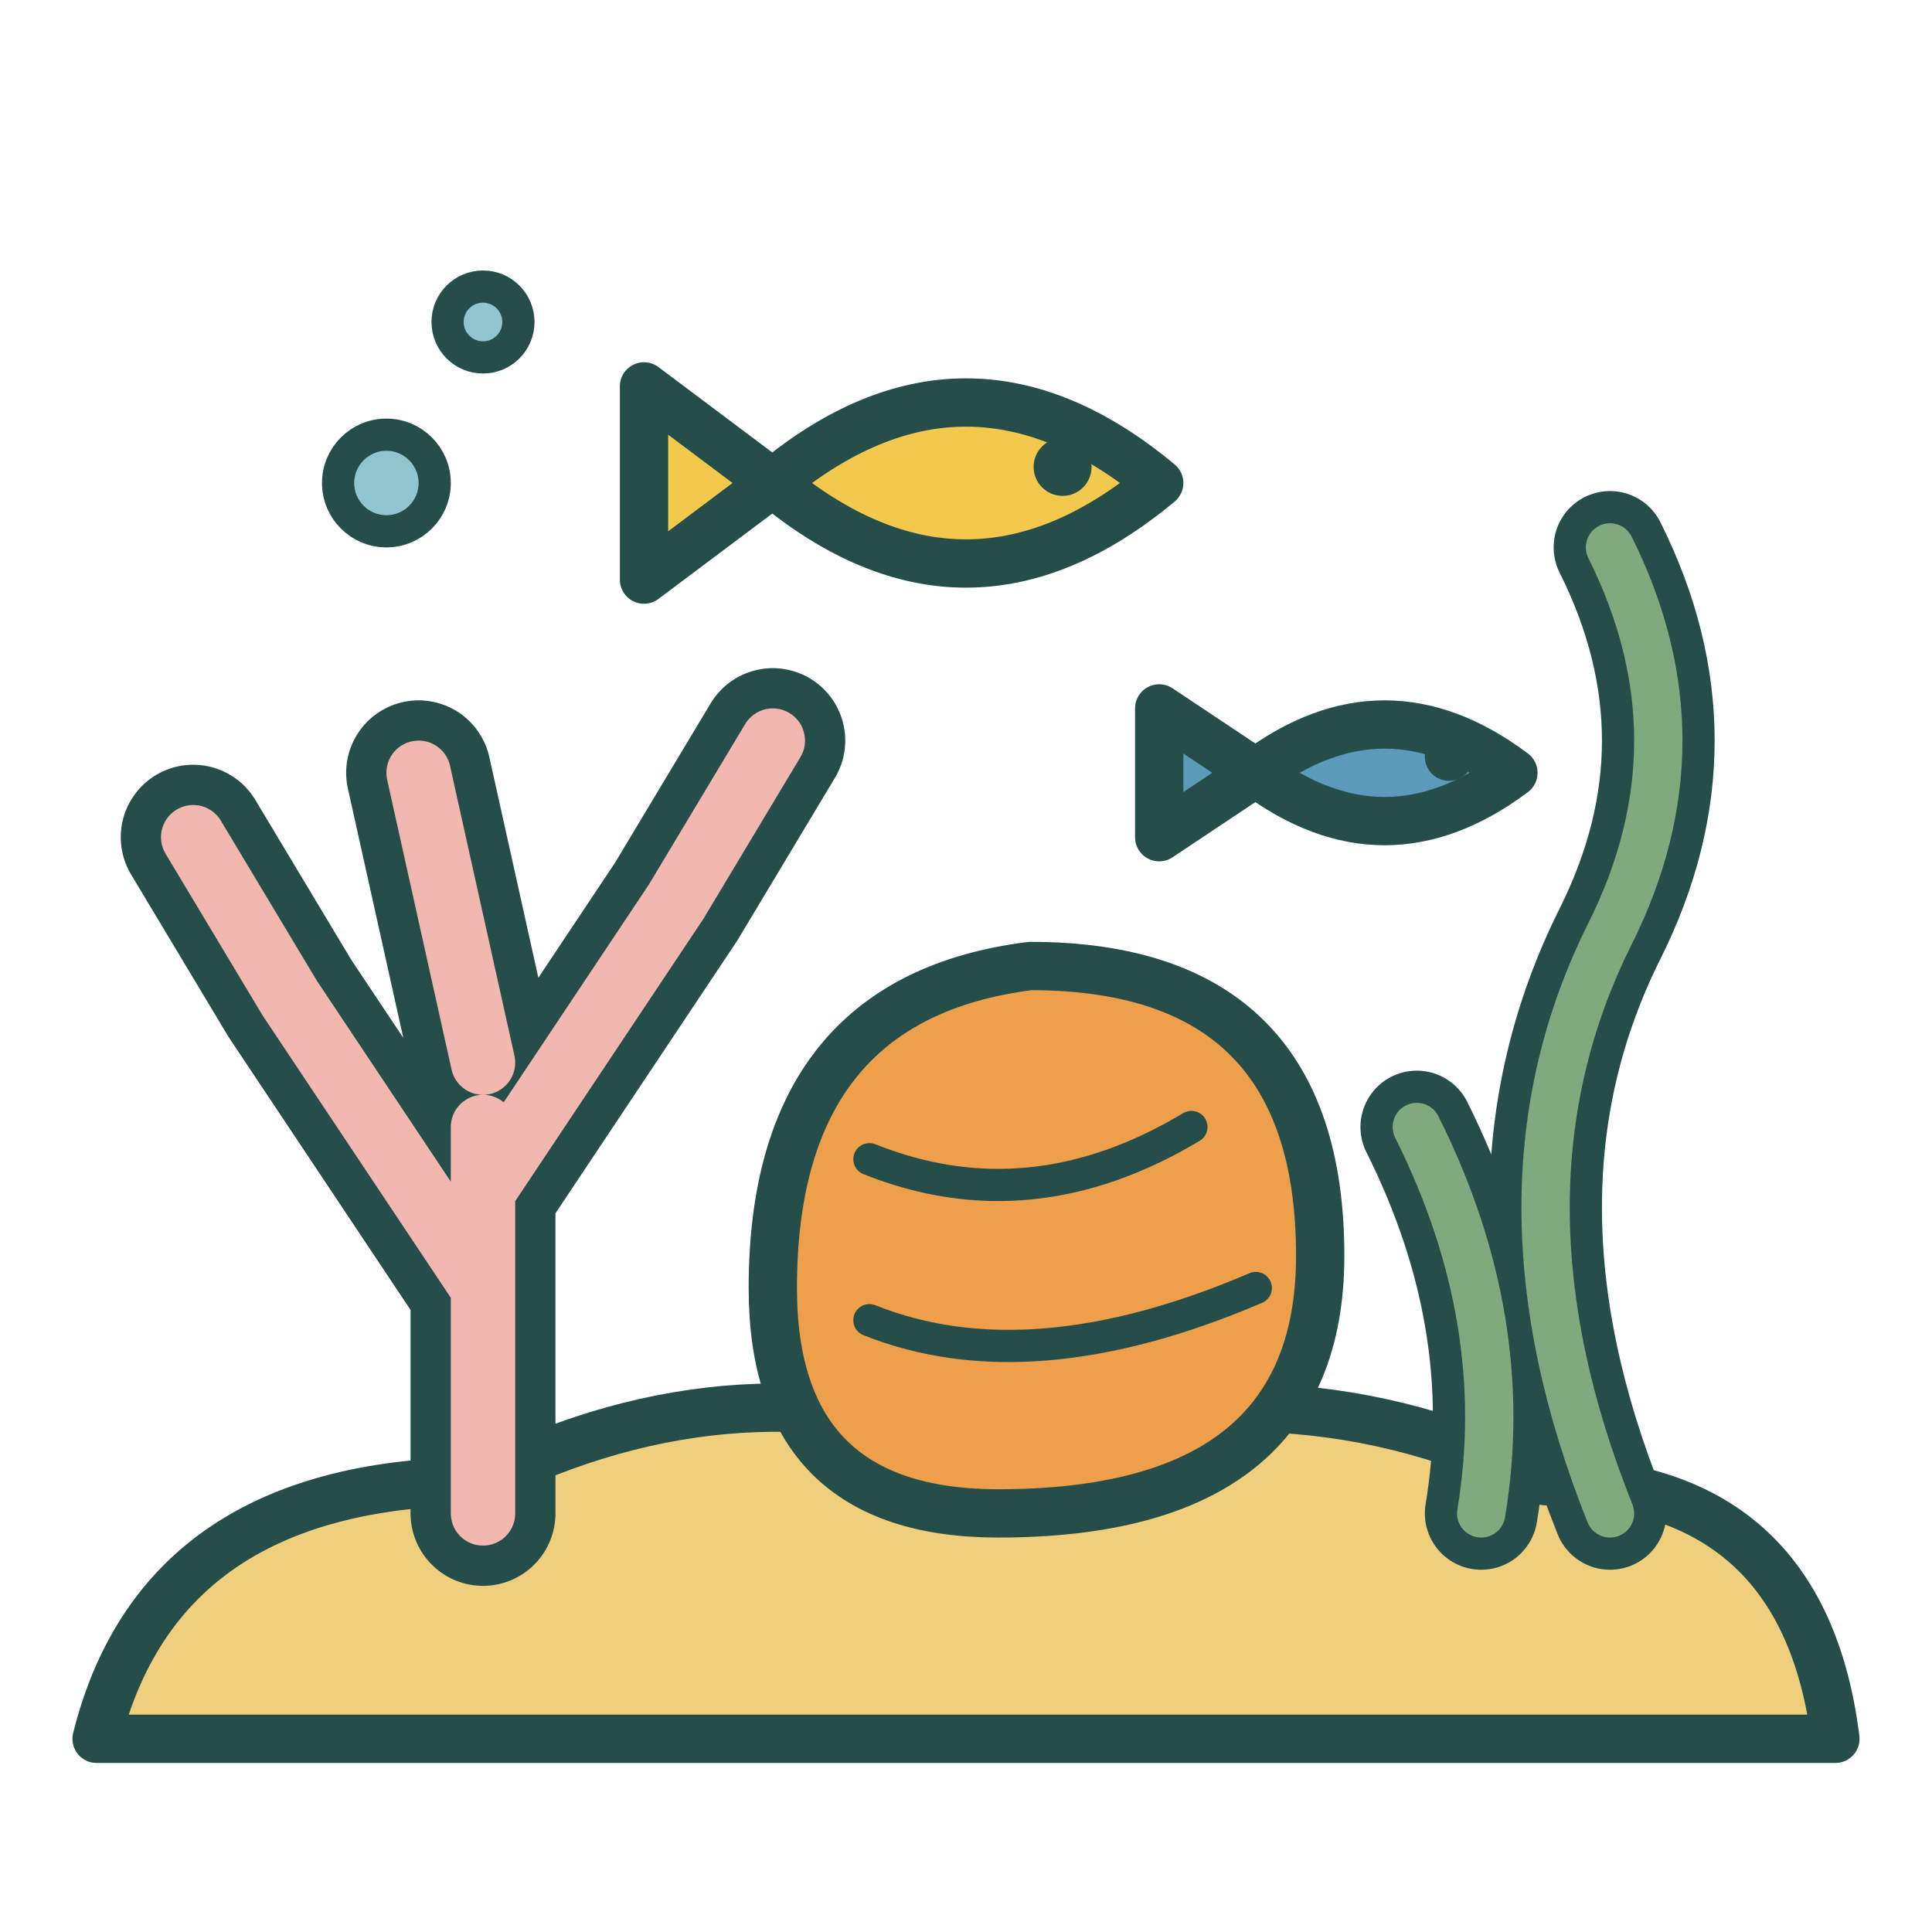
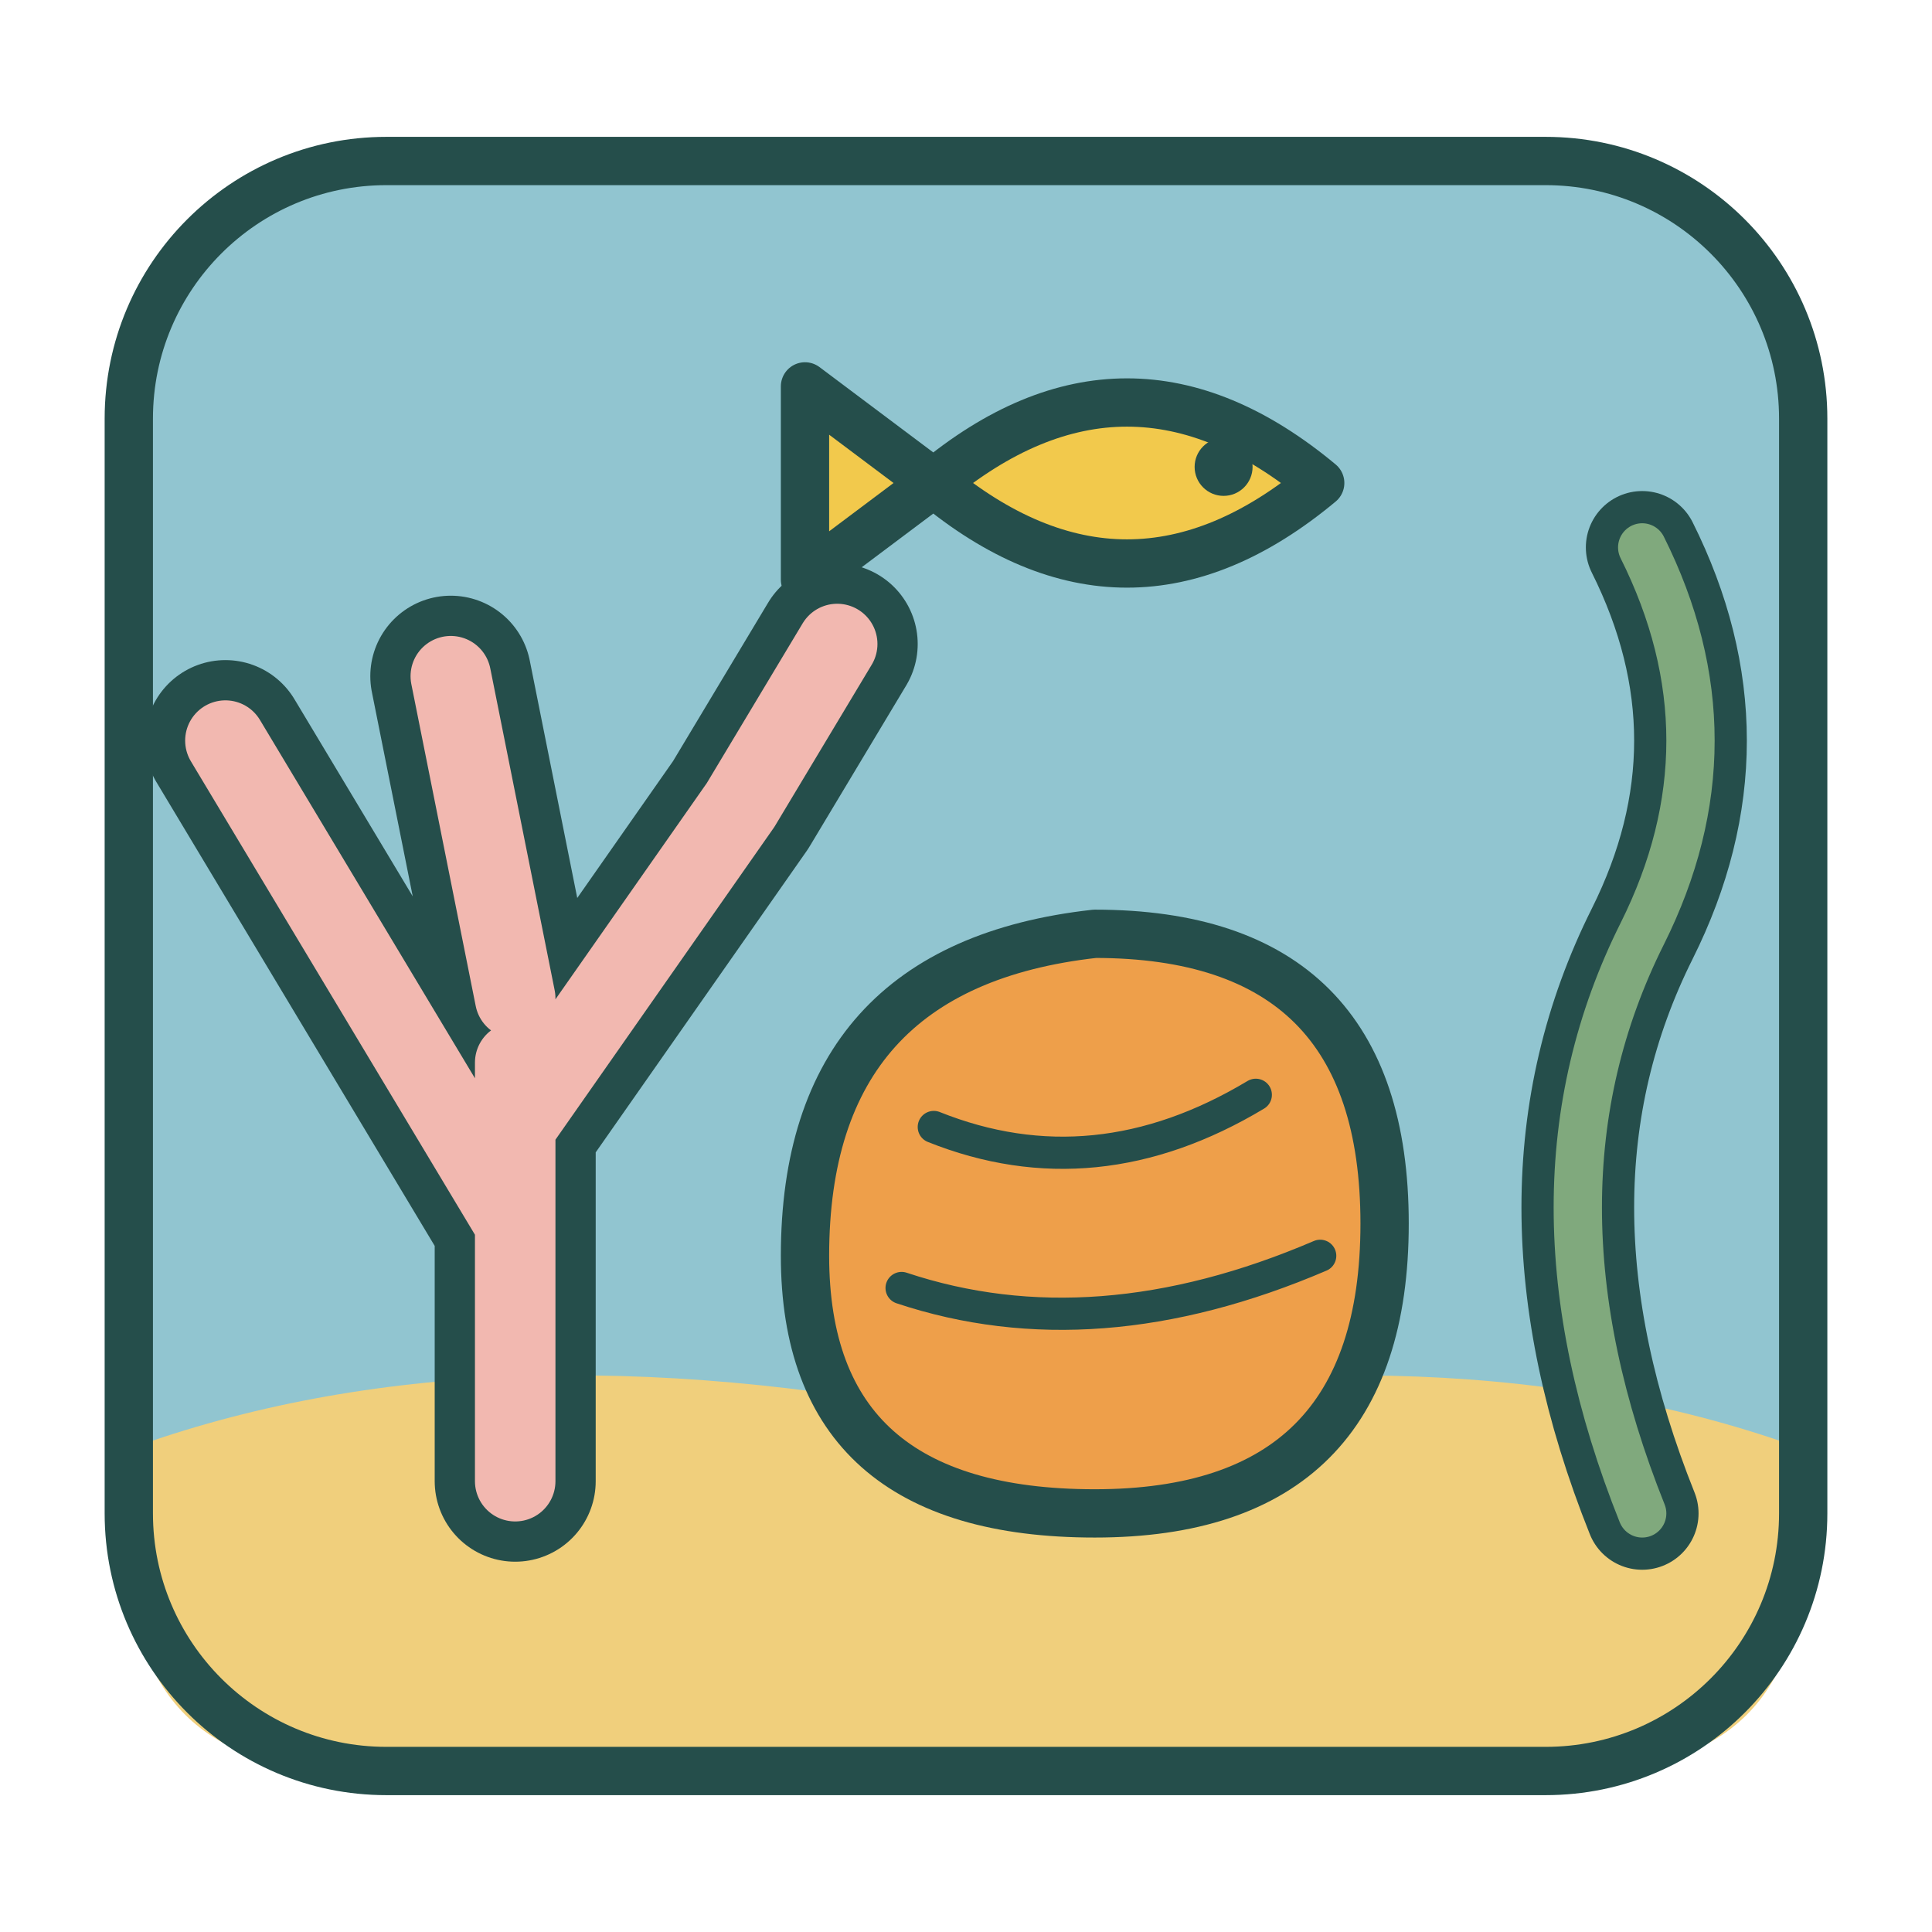
<svg xmlns="http://www.w3.org/2000/svg" viewBox="0 0 120 120">
  <g fill="none" stroke="#254E4B" stroke-width="3" stroke-linecap="round" stroke-linejoin="round">
-     <path d="M6 108Q10 92 30 92Q46 84 62 90Q80 84 96 92Q112 92 114 108Z" fill="#F0CF7C" />
-     <path d="M30 94V70M30 80L18 62M30 74L42 56M30 66L26 48M18 62L12 52M42 56L48 46" stroke="#254E4B" stroke-width="9" />
-     <path d="M30 94V70M30 80L18 62M30 74L42 56M30 66L26 48M18 62L12 52M42 56L48 46" stroke="#F2B8B0" stroke-width="4" />
-     <path d="M62 94Q48 94 48 80Q48 62 64 60Q82 60 82 78Q82 94 62 94Z" fill="#EE9F4A" />
-     <path d="M54 72Q64 76 74 70M54 82Q64 86 78 80" stroke-width="2" />
-     <path d="M100 94Q92 74 100 58Q106 46 100 34M92 94Q94 82 88 70" stroke="#254E4B" stroke-width="7" />
-     <path d="M100 94Q92 74 100 58Q106 46 100 34M92 94Q94 82 88 70" stroke="#80A97D" stroke-width="3" />
-     <path d="M48 30Q60 20 72 30Q60 40 48 30ZM48 30L40 24V36Z" fill="#F2C94C" />
-     <circle cx="66" cy="29" r="1.8" fill="#254E4B" stroke="none" />
-     <path d="M78 48Q86 42 94 48Q86 54 78 48ZM78 48L72 44V52Z" fill="#5B9ABA" />
-     <circle cx="90" cy="47" r="1.5" fill="#254E4B" stroke="none" />
-     <circle cx="24" cy="30" r="3" fill="#91C5D0" stroke-width="2" />
-     <circle cx="30" cy="20" r="2.2" fill="#91C5D0" stroke-width="2" />
+     <rect x="8" y="10" width="104" height="100" rx="16" fill="#91C5D0" stroke="none" />
+     <path d="M8 90Q30 82 60 88Q90 82 112 90V96Q112 110 98 110H22Q8 110 8 96Z" fill="#F0CF7C" stroke="none" />
+     <path d="M32 92V66M32 76L20 56M32 70L46 50M32 62L28 42M20 56L14 46M46 50L52 40" stroke="#254E4B" stroke-width="10" />
+     <path d="M32 92V66M32 76L20 56M32 70L46 50M32 62L28 42M20 56L14 46M46 50L52 40" stroke="#F2B8B0" stroke-width="5" />
+     <path d="M68 94Q50 94 50 78Q50 60 68 58Q86 58 86 76Q86 94 68 94Z" fill="#EE9F4A" />
+     <path d="M58 70Q68 74 78 68M56 80Q68 84 82 78" stroke-width="2" />
+     <path d="M102 94Q94 74 102 58Q108 46 102 34" stroke="#254E4B" stroke-width="7" />
+     <path d="M102 94Q94 74 102 58Q108 46 102 34" stroke="#80A97D" stroke-width="3" />
+     <path d="M58 30Q70 20 82 30Q70 40 58 30ZM58 30L50 24V36Z" fill="#F2C94C" />
+     <circle cx="76" cy="29" r="1.8" fill="#254E4B" stroke="none" />
+     <rect x="8" y="10" width="104" height="100" rx="16" />
  </g>
</svg>
